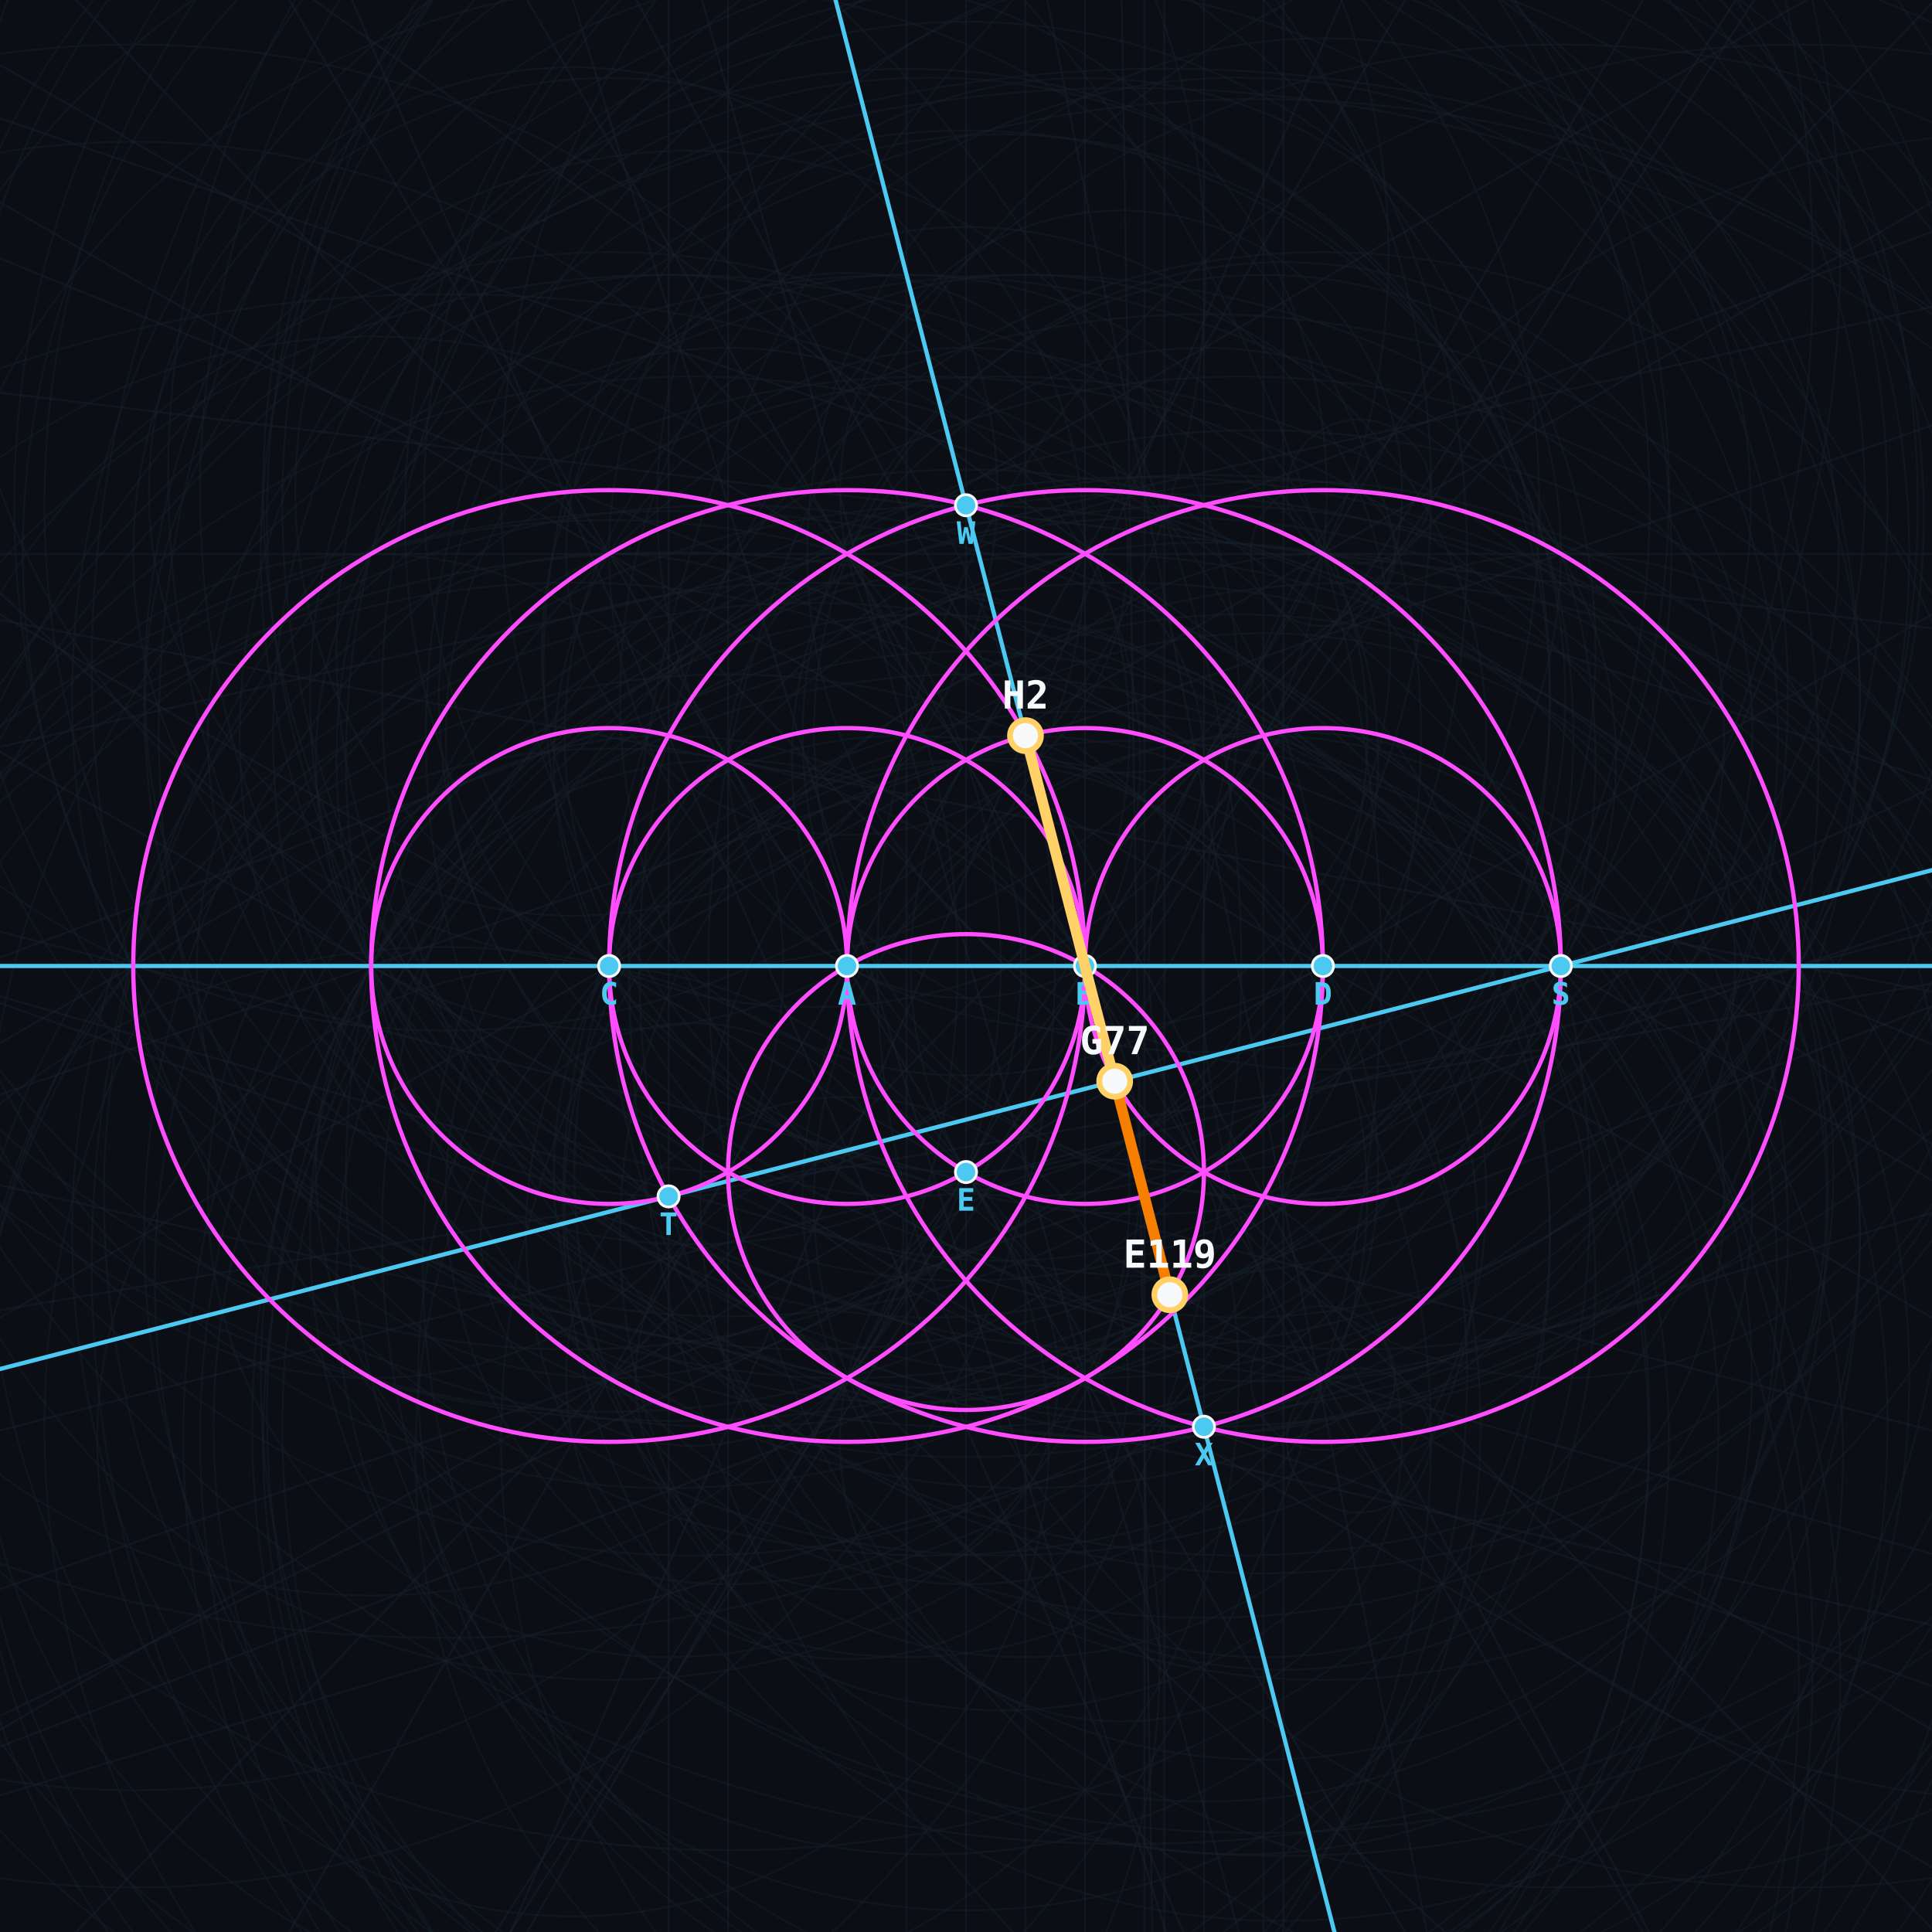
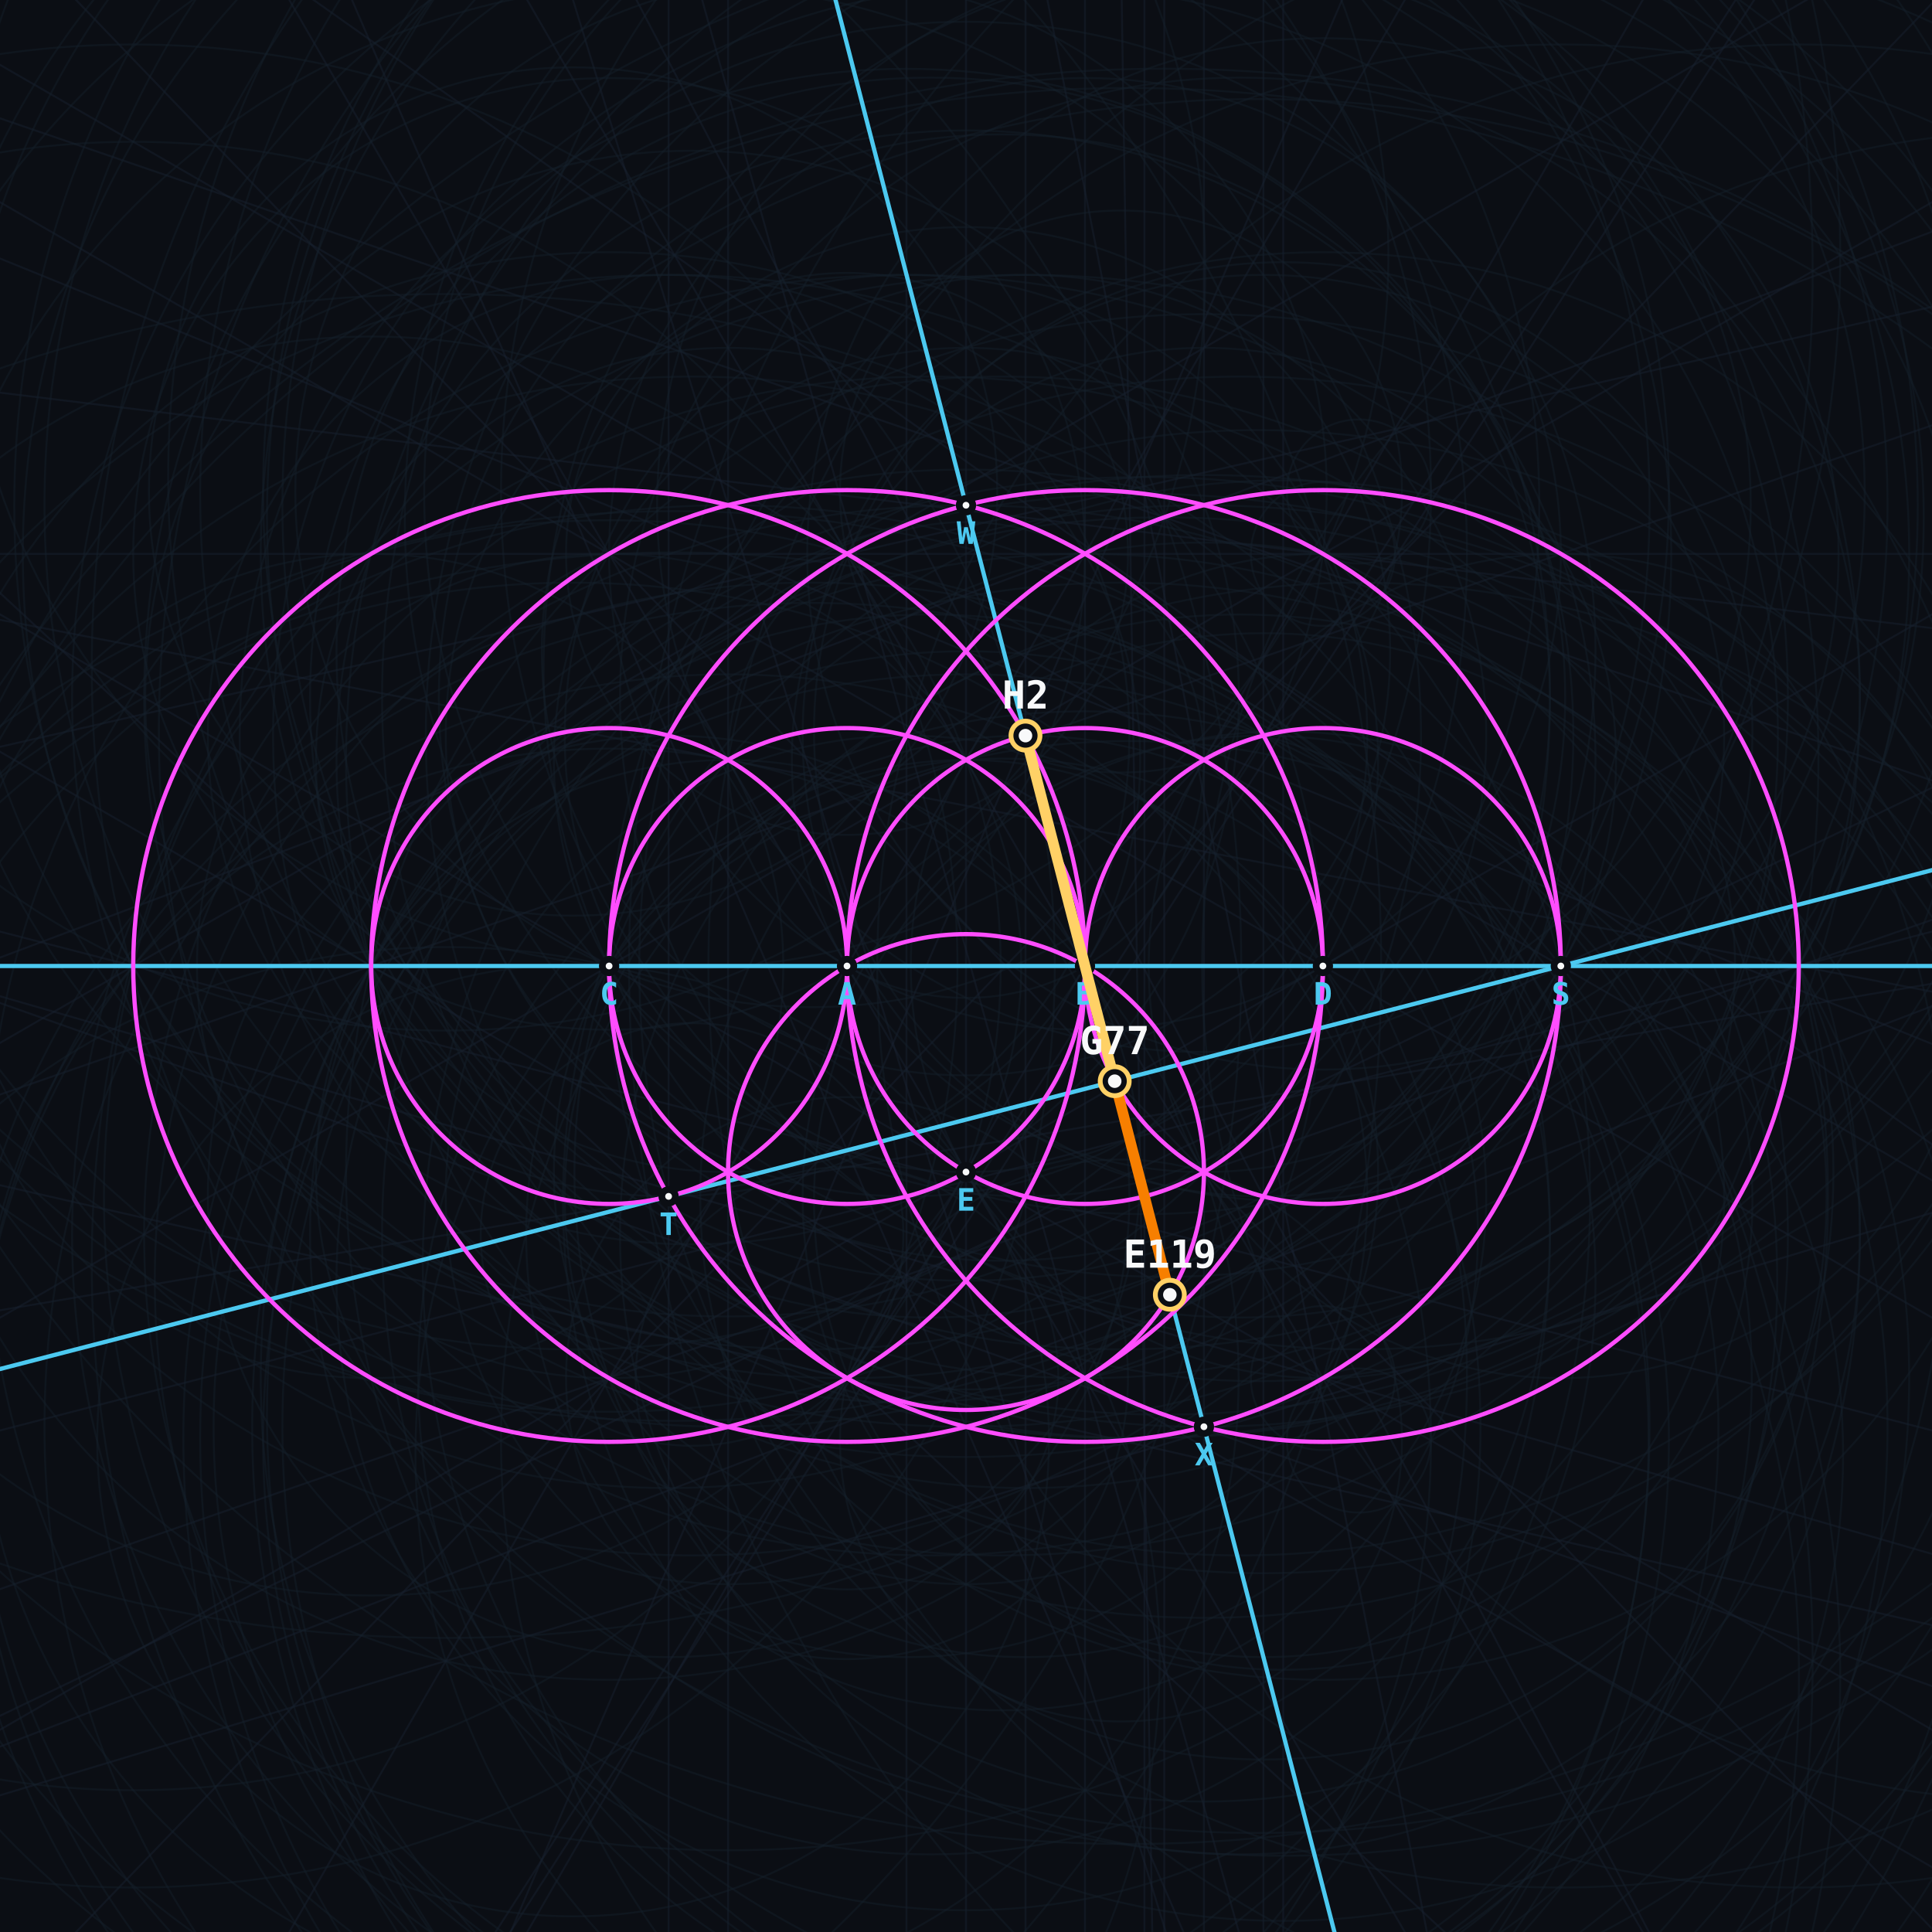
<svg xmlns="http://www.w3.org/2000/svg" viewBox="0 0 1000 1000" width="100%" height="100%" class="levels-svg">
  <defs>
    <clipPath id="sq-clip">
      <rect x="0" y="0" width="1000" height="1000" />
    </clipPath>
  </defs>
  <rect x="0" y="0" width="1000" height="1000" fill="#0b0e14" />
  <g clip-path="url(#sq-clip)">
    <line x1="-155.79" y1="-529.21" x2="1094.21" y2="1635.86" stroke="#1a2332" stroke-width="1.0" stroke-opacity="0.45" />
    <line x1="-155.79" y1="1529.21" x2="1094.21" y2="-635.86" stroke="#1a2332" stroke-width="1.0" stroke-opacity="0.45" />
    <line x1="1155.79" y1="-529.21" x2="-94.21" y2="1635.86" stroke="#1a2332" stroke-width="1.0" stroke-opacity="0.45" />
    <line x1="1155.79" y1="1529.21" x2="-94.21" y2="-635.86" stroke="#1a2332" stroke-width="1.0" stroke-opacity="0.45" />
    <line x1="-674.90" y1="-71.67" x2="1490.17" y2="1178.33" stroke="#1a2332" stroke-width="1.0" stroke-opacity="0.45" />
    <line x1="-674.90" y1="1071.67" x2="1490.17" y2="-178.33" stroke="#1a2332" stroke-width="1.0" stroke-opacity="0.45" />
    <line x1="1674.90" y1="-71.67" x2="-490.17" y2="1178.33" stroke="#1a2332" stroke-width="1.0" stroke-opacity="0.45" />
    <line x1="1674.90" y1="1071.67" x2="-490.17" y2="-178.33" stroke="#1a2332" stroke-width="1.0" stroke-opacity="0.45" />
    <line x1="500.00" y1="1750.00" x2="500.00" y2="-750.00" stroke="#1a2332" stroke-width="1.0" stroke-opacity="0.45" />
    <line x1="1527.20" y1="37.51" x2="-835.08" y2="855.83" stroke="#1a2332" stroke-width="1.0" stroke-opacity="0.45" />
    <line x1="-798.05" y1="-71.67" x2="1367.01" y2="1178.33" stroke="#1a2332" stroke-width="1.0" stroke-opacity="0.45" />
    <line x1="376.85" y1="1750.00" x2="376.85" y2="-750.00" stroke="#1a2332" stroke-width="1.0" stroke-opacity="0.45" />
    <line x1="-573.53" y1="210.45" x2="1881.42" y2="682.90" stroke="#1a2332" stroke-width="1.0" stroke-opacity="0.45" />
    <line x1="1910.43" y1="247.12" x2="-510.18" y2="872.12" stroke="#1a2332" stroke-width="1.0" stroke-opacity="0.45" />
    <line x1="469.21" y1="1750.00" x2="469.21" y2="-750.00" stroke="#1a2332" stroke-width="1.0" stroke-opacity="0.45" />
    <line x1="180.87" y1="-657.37" x2="849.91" y2="1751.44" stroke="#1a2332" stroke-width="1.0" stroke-opacity="0.45" />
    <line x1="561.58" y1="1750.00" x2="561.58" y2="-750.00" stroke="#1a2332" stroke-width="1.0" stroke-opacity="0.45" />
    <line x1="1688.42" y1="286.69" x2="-811.58" y2="286.69" stroke="#1a2332" stroke-width="1.0" stroke-opacity="0.45" />
    <line x1="-397.51" y1="-454.05" x2="1335.93" y2="1347.39" stroke="#1a2332" stroke-width="1.0" stroke-opacity="0.45" />
    <line x1="1650.35" y1="250.82" x2="-711.93" y2="1069.14" stroke="#1a2332" stroke-width="1.0" stroke-opacity="0.45" />
    <line x1="-397.51" y1="1454.05" x2="1335.93" y2="-347.39" stroke="#1a2332" stroke-width="1.0" stroke-opacity="0.45" />
    <line x1="-367.01" y1="-178.33" x2="1798.05" y2="1071.67" stroke="#1a2332" stroke-width="1.0" stroke-opacity="0.45" />
    <line x1="346.06" y1="1750.00" x2="346.06" y2="-750.00" stroke="#1a2332" stroke-width="1.0" stroke-opacity="0.45" />
    <line x1="-71.08" y1="-588.58" x2="917.14" y2="1707.82" stroke="#1a2332" stroke-width="1.0" stroke-opacity="0.45" />
    <line x1="623.15" y1="1750.00" x2="623.15" y2="-750.00" stroke="#1a2332" stroke-width="1.0" stroke-opacity="0.45" />
    <line x1="1660.82" y1="-128.33" x2="-679.47" y2="750.90" stroke="#1a2332" stroke-width="1.0" stroke-opacity="0.45" />
    <line x1="1728.12" y1="1007.01" x2="-709.47" y2="451.89" stroke="#1a2332" stroke-width="1.0" stroke-opacity="0.45" />
    <line x1="1315.04" y1="1525.90" x2="-518.41" y2="-173.65" stroke="#1a2332" stroke-width="1.0" stroke-opacity="0.45" />
    <line x1="1728.12" y1="-7.01" x2="-709.47" y2="548.11" stroke="#1a2332" stroke-width="1.0" stroke-opacity="0.45" />
    <line x1="1336.23" y1="-231.65" x2="-828.84" y2="1018.35" stroke="#1a2332" stroke-width="1.0" stroke-opacity="0.45" />
    <line x1="-910.43" y1="247.12" x2="1510.18" y2="872.12" stroke="#1a2332" stroke-width="1.0" stroke-opacity="0.45" />
    <line x1="530.79" y1="1750.00" x2="530.79" y2="-750.00" stroke="#1a2332" stroke-width="1.0" stroke-opacity="0.45" />
    <line x1="947.92" y1="-588.58" x2="-40.29" y2="1707.82" stroke="#1a2332" stroke-width="1.0" stroke-opacity="0.45" />
    <line x1="71.78" y1="-732.80" x2="805.07" y2="1657.24" stroke="#1a2332" stroke-width="1.0" stroke-opacity="0.45" />
    <line x1="1556.27" y1="766.52" x2="-759.64" y2="-175.04" stroke="#1a2332" stroke-width="1.0" stroke-opacity="0.45" />
    <line x1="1534.37" y1="151.01" x2="-719.10" y2="1233.54" stroke="#1a2332" stroke-width="1.0" stroke-opacity="0.45" />
    <line x1="6.10" y1="-617.04" x2="1166.49" y2="1597.34" stroke="#1a2332" stroke-width="1.0" stroke-opacity="0.45" />
    <line x1="653.94" y1="1750.00" x2="653.94" y2="-750.00" stroke="#1a2332" stroke-width="1.0" stroke-opacity="0.45" />
    <line x1="1212.03" y1="-488.79" x2="-138.31" y2="1615.15" stroke="#1a2332" stroke-width="1.0" stroke-opacity="0.45" />
    <line x1="1793.07" y1="421.78" x2="-688.56" y2="119.32" stroke="#1a2332" stroke-width="1.0" stroke-opacity="0.45" />
    <line x1="1516.23" y1="953.34" x2="-885.69" y2="259.97" stroke="#1a2332" stroke-width="1.0" stroke-opacity="0.45" />
    <line x1="-904.29" y1="199.44" x2="1452.73" y2="1032.78" stroke="#1a2332" stroke-width="1.0" stroke-opacity="0.45" />
    <line x1="602.63" y1="1750.00" x2="602.63" y2="-750.00" stroke="#1a2332" stroke-width="1.0" stroke-opacity="0.45" />
    <line x1="1599.18" y1="609.33" x2="-765.78" y2="-201.21" stroke="#1a2332" stroke-width="1.0" stroke-opacity="0.45" />
    <line x1="1604.42" y1="445.49" x2="-789.15" y2="1167.18" stroke="#1a2332" stroke-width="1.0" stroke-opacity="0.45" />
    <line x1="568.67" y1="-754.16" x2="608.19" y2="1745.52" stroke="#1a2332" stroke-width="1.0" stroke-opacity="0.45" />
    <line x1="592.36" y1="1750.00" x2="592.36" y2="-750.00" stroke="#1a2332" stroke-width="1.0" stroke-opacity="0.45" />
    <line x1="387.40" y1="-788.04" x2="869.17" y2="1665.10" stroke="#1a2332" stroke-width="1.0" stroke-opacity="0.45" />
    <line x1="664.20" y1="1750.00" x2="664.20" y2="-750.00" stroke="#1a2332" stroke-width="1.0" stroke-opacity="0.45" />
    <line x1="1183.34" y1="-427.78" x2="-169.97" y2="1674.25" stroke="#1a2332" stroke-width="1.0" stroke-opacity="0.45" />
    <line x1="1520.62" y1="960.44" x2="-520.62" y2="-482.93" stroke="#1a2332" stroke-width="1.0" stroke-opacity="0.45" />
    <line x1="-314.70" y1="1024.65" x2="2019.72" y2="129.94" stroke="#1a2332" stroke-width="1.0" stroke-opacity="0.45" />
    <line x1="1927.51" y1="352.38" x2="-537.52" y2="769.05" stroke="#1a2332" stroke-width="1.0" stroke-opacity="0.45" />
    <circle cx="500.00" cy="393.35" r="123.15" fill="none" stroke="#161f2c" stroke-width="1.0" stroke-opacity="0.45" />
    <circle cx="315.27" cy="500.00" r="369.46" fill="none" stroke="#161f2c" stroke-width="1.0" stroke-opacity="0.45" />
    <circle cx="684.73" cy="500.00" r="369.46" fill="none" stroke="#161f2c" stroke-width="1.0" stroke-opacity="0.45" />
    <circle cx="315.27" cy="500.00" r="213.31" fill="none" stroke="#161f2c" stroke-width="1.0" stroke-opacity="0.45" />
    <circle cx="500.00" cy="606.65" r="213.31" fill="none" stroke="#161f2c" stroke-width="1.0" stroke-opacity="0.45" />
    <circle cx="500.00" cy="393.35" r="213.31" fill="none" stroke="#161f2c" stroke-width="1.0" stroke-opacity="0.45" />
    <circle cx="684.73" cy="500.00" r="213.31" fill="none" stroke="#161f2c" stroke-width="1.0" stroke-opacity="0.45" />
    <circle cx="500.00" cy="393.35" r="325.83" fill="none" stroke="#161f2c" stroke-width="1.0" stroke-opacity="0.45" />
    <circle cx="192.12" cy="500.00" r="325.83" fill="none" stroke="#161f2c" stroke-width="1.0" stroke-opacity="0.45" />
    <circle cx="192.12" cy="500.00" r="213.31" fill="none" stroke="#161f2c" stroke-width="1.0" stroke-opacity="0.45" />
    <circle cx="376.85" cy="606.65" r="213.31" fill="none" stroke="#161f2c" stroke-width="1.0" stroke-opacity="0.45" />
    <circle cx="376.85" cy="393.35" r="213.31" fill="none" stroke="#161f2c" stroke-width="1.0" stroke-opacity="0.45" />
    <circle cx="376.85" cy="393.35" r="564.36" fill="none" stroke="#161f2c" stroke-width="1.0" stroke-opacity="0.45" />
    <circle cx="931.03" cy="500.00" r="564.36" fill="none" stroke="#161f2c" stroke-width="1.0" stroke-opacity="0.45" />
    <circle cx="931.03" cy="500.00" r="476.97" fill="none" stroke="#161f2c" stroke-width="1.0" stroke-opacity="0.45" />
    <circle cx="469.21" cy="619.24" r="476.97" fill="none" stroke="#161f2c" stroke-width="1.0" stroke-opacity="0.45" />
    <circle cx="469.21" cy="619.24" r="238.48" fill="none" stroke="#161f2c" stroke-width="1.0" stroke-opacity="0.45" />
    <circle cx="469.21" cy="380.76" r="238.48" fill="none" stroke="#161f2c" stroke-width="1.0" stroke-opacity="0.45" />
    <circle cx="469.21" cy="380.76" r="345.14" fill="none" stroke="#161f2c" stroke-width="1.0" stroke-opacity="0.45" />
    <circle cx="561.58" cy="713.31" r="345.14" fill="none" stroke="#161f2c" stroke-width="1.0" stroke-opacity="0.45" />
    <circle cx="561.58" cy="713.31" r="426.61" fill="none" stroke="#161f2c" stroke-width="1.0" stroke-opacity="0.45" />
    <circle cx="561.58" cy="286.69" r="426.61" fill="none" stroke="#161f2c" stroke-width="1.0" stroke-opacity="0.45" />
    <circle cx="561.58" cy="286.69" r="246.31" fill="none" stroke="#161f2c" stroke-width="1.0" stroke-opacity="0.45" />
    <circle cx="315.27" cy="286.69" r="246.31" fill="none" stroke="#161f2c" stroke-width="1.0" stroke-opacity="0.45" />
    <circle cx="315.27" cy="286.69" r="444.03" fill="none" stroke="#161f2c" stroke-width="1.0" stroke-opacity="0.45" />
    <circle cx="623.15" cy="606.65" r="444.03" fill="none" stroke="#161f2c" stroke-width="1.0" stroke-opacity="0.45" />
    <circle cx="623.15" cy="606.65" r="325.83" fill="none" stroke="#161f2c" stroke-width="1.0" stroke-opacity="0.45" />
    <circle cx="315.27" cy="713.31" r="325.83" fill="none" stroke="#161f2c" stroke-width="1.0" stroke-opacity="0.45" />
    <circle cx="315.27" cy="713.31" r="444.03" fill="none" stroke="#161f2c" stroke-width="1.0" stroke-opacity="0.45" />
    <circle cx="623.15" cy="393.35" r="444.03" fill="none" stroke="#161f2c" stroke-width="1.0" stroke-opacity="0.45" />
    <circle cx="623.15" cy="393.35" r="213.31" fill="none" stroke="#161f2c" stroke-width="1.0" stroke-opacity="0.45" />
    <circle cx="807.88" cy="500.00" r="213.31" fill="none" stroke="#161f2c" stroke-width="1.0" stroke-opacity="0.45" />
    <circle cx="807.88" cy="500.00" r="476.97" fill="none" stroke="#161f2c" stroke-width="1.0" stroke-opacity="0.45" />
    <circle cx="346.06" cy="619.24" r="476.97" fill="none" stroke="#161f2c" stroke-width="1.0" stroke-opacity="0.45" />
    <circle cx="346.06" cy="619.24" r="238.48" fill="none" stroke="#161f2c" stroke-width="1.0" stroke-opacity="0.45" />
    <circle cx="346.06" cy="380.76" r="238.48" fill="none" stroke="#161f2c" stroke-width="1.0" stroke-opacity="0.45" />
    <circle cx="346.06" cy="380.76" r="389.44" fill="none" stroke="#161f2c" stroke-width="1.0" stroke-opacity="0.45" />
    <circle cx="500.00" cy="738.48" r="389.44" fill="none" stroke="#161f2c" stroke-width="1.0" stroke-opacity="0.45" />
    <circle cx="500.00" cy="738.48" r="476.97" fill="none" stroke="#161f2c" stroke-width="1.0" stroke-opacity="0.45" />
    <circle cx="500.00" cy="261.52" r="476.97" fill="none" stroke="#161f2c" stroke-width="1.0" stroke-opacity="0.45" />
    <circle cx="500.00" cy="261.52" r="492.61" fill="none" stroke="#161f2c" stroke-width="1.0" stroke-opacity="0.45" />
    <circle cx="623.15" cy="738.48" r="492.61" fill="none" stroke="#161f2c" stroke-width="1.0" stroke-opacity="0.45" />
    <circle cx="623.15" cy="738.48" r="476.97" fill="none" stroke="#161f2c" stroke-width="1.0" stroke-opacity="0.45" />
    <circle cx="623.15" cy="261.52" r="476.97" fill="none" stroke="#161f2c" stroke-width="1.0" stroke-opacity="0.45" />
    <circle cx="623.15" cy="261.52" r="283.03" fill="none" stroke="#161f2c" stroke-width="1.0" stroke-opacity="0.45" />
    <circle cx="358.20" cy="361.05" r="283.03" fill="none" stroke="#161f2c" stroke-width="1.0" stroke-opacity="0.45" />
    <circle cx="358.20" cy="361.05" r="444.03" fill="none" stroke="#161f2c" stroke-width="1.0" stroke-opacity="0.45" />
    <circle cx="580.22" cy="745.60" r="444.03" fill="none" stroke="#161f2c" stroke-width="1.0" stroke-opacity="0.45" />
    <circle cx="580.22" cy="745.60" r="145.43" fill="none" stroke="#161f2c" stroke-width="1.0" stroke-opacity="0.45" />
    <circle cx="438.42" cy="713.31" r="145.43" fill="none" stroke="#161f2c" stroke-width="1.0" stroke-opacity="0.45" />
    <circle cx="438.42" cy="713.31" r="109.38" fill="none" stroke="#161f2c" stroke-width="1.0" stroke-opacity="0.45" />
    <circle cx="358.20" cy="638.95" r="109.38" fill="none" stroke="#161f2c" stroke-width="1.0" stroke-opacity="0.45" />
    <circle cx="358.20" cy="638.95" r="444.03" fill="none" stroke="#161f2c" stroke-width="1.0" stroke-opacity="0.45" />
    <circle cx="580.22" cy="254.40" r="444.03" fill="none" stroke="#161f2c" stroke-width="1.0" stroke-opacity="0.45" />
    <circle cx="580.22" cy="254.40" r="145.43" fill="none" stroke="#161f2c" stroke-width="1.0" stroke-opacity="0.45" />
    <circle cx="438.42" cy="286.69" r="145.43" fill="none" stroke="#161f2c" stroke-width="1.0" stroke-opacity="0.45" />
    <circle cx="438.42" cy="286.69" r="426.61" fill="none" stroke="#161f2c" stroke-width="1.0" stroke-opacity="0.45" />
    <circle cx="68.97" cy="500.00" r="426.61" fill="none" stroke="#161f2c" stroke-width="1.0" stroke-opacity="0.45" />
    <circle cx="68.97" cy="500.00" r="476.97" fill="none" stroke="#161f2c" stroke-width="1.0" stroke-opacity="0.45" />
    <circle cx="530.79" cy="619.24" r="476.97" fill="none" stroke="#161f2c" stroke-width="1.0" stroke-opacity="0.45" />
    <circle cx="530.79" cy="619.24" r="238.48" fill="none" stroke="#161f2c" stroke-width="1.0" stroke-opacity="0.45" />
    <circle cx="530.79" cy="380.76" r="238.48" fill="none" stroke="#161f2c" stroke-width="1.0" stroke-opacity="0.45" />
    <circle cx="530.79" cy="380.76" r="389.44" fill="none" stroke="#161f2c" stroke-width="1.0" stroke-opacity="0.45" />
    <circle cx="376.85" cy="738.48" r="389.44" fill="none" stroke="#161f2c" stroke-width="1.0" stroke-opacity="0.45" />
    <circle cx="376.85" cy="738.48" r="476.97" fill="none" stroke="#161f2c" stroke-width="1.0" stroke-opacity="0.45" />
    <circle cx="376.85" cy="261.52" r="476.97" fill="none" stroke="#161f2c" stroke-width="1.0" stroke-opacity="0.45" />
    <circle cx="376.85" cy="261.52" r="419.87" fill="none" stroke="#161f2c" stroke-width="1.0" stroke-opacity="0.45" />
    <circle cx="500.00" cy="662.92" r="419.87" fill="none" stroke="#161f2c" stroke-width="1.0" stroke-opacity="0.45" />
    <circle cx="500.00" cy="662.92" r="325.83" fill="none" stroke="#161f2c" stroke-width="1.0" stroke-opacity="0.45" />
    <circle cx="500.00" cy="337.08" r="325.83" fill="none" stroke="#161f2c" stroke-width="1.0" stroke-opacity="0.45" />
    <circle cx="500.00" cy="337.08" r="219.54" fill="none" stroke="#161f2c" stroke-width="1.0" stroke-opacity="0.45" />
    <circle cx="296.63" cy="254.40" r="219.54" fill="none" stroke="#161f2c" stroke-width="1.0" stroke-opacity="0.45" />
    <circle cx="296.63" cy="254.40" r="444.03" fill="none" stroke="#161f2c" stroke-width="1.0" stroke-opacity="0.45" />
    <circle cx="518.64" cy="638.95" r="444.03" fill="none" stroke="#161f2c" stroke-width="1.0" stroke-opacity="0.45" />
    <circle cx="518.64" cy="638.95" r="246.31" fill="none" stroke="#161f2c" stroke-width="1.0" stroke-opacity="0.45" />
    <circle cx="296.63" cy="745.60" r="246.31" fill="none" stroke="#161f2c" stroke-width="1.0" stroke-opacity="0.45" />
    <circle cx="296.63" cy="745.60" r="444.03" fill="none" stroke="#161f2c" stroke-width="1.0" stroke-opacity="0.45" />
    <circle cx="518.64" cy="361.05" r="444.03" fill="none" stroke="#161f2c" stroke-width="1.0" stroke-opacity="0.45" />
    <circle cx="518.64" cy="361.05" r="291.49" fill="none" stroke="#161f2c" stroke-width="1.0" stroke-opacity="0.45" />
    <circle cx="653.94" cy="619.24" r="291.49" fill="none" stroke="#161f2c" stroke-width="1.0" stroke-opacity="0.45" />
    <circle cx="653.94" cy="619.24" r="238.48" fill="none" stroke="#161f2c" stroke-width="1.0" stroke-opacity="0.45" />
    <circle cx="653.94" cy="380.76" r="238.48" fill="none" stroke="#161f2c" stroke-width="1.0" stroke-opacity="0.45" />
    <circle cx="653.94" cy="380.76" r="433.52" fill="none" stroke="#161f2c" stroke-width="1.0" stroke-opacity="0.45" />
    <circle cx="419.78" cy="745.60" r="433.52" fill="none" stroke="#161f2c" stroke-width="1.0" stroke-opacity="0.45" />
    <circle cx="419.78" cy="745.60" r="444.03" fill="none" stroke="#161f2c" stroke-width="1.0" stroke-opacity="0.45" />
    <circle cx="641.80" cy="361.05" r="444.03" fill="none" stroke="#161f2c" stroke-width="1.0" stroke-opacity="0.45" />
    <circle cx="641.80" cy="361.05" r="320.88" fill="none" stroke="#161f2c" stroke-width="1.0" stroke-opacity="0.45" />
    <circle cx="481.36" cy="638.95" r="320.88" fill="none" stroke="#161f2c" stroke-width="1.0" stroke-opacity="0.45" />
    <circle cx="481.36" cy="638.95" r="444.03" fill="none" stroke="#161f2c" stroke-width="1.0" stroke-opacity="0.45" />
    <circle cx="703.37" cy="254.40" r="444.03" fill="none" stroke="#161f2c" stroke-width="1.0" stroke-opacity="0.45" />
    <circle cx="703.37" cy="254.40" r="37.29" fill="none" stroke="#161f2c" stroke-width="1.0" stroke-opacity="0.45" />
    <circle cx="684.73" cy="286.69" r="37.29" fill="none" stroke="#161f2c" stroke-width="1.0" stroke-opacity="0.45" />
    <circle cx="684.73" cy="286.69" r="266.91" fill="none" stroke="#161f2c" stroke-width="1.0" stroke-opacity="0.45" />
    <circle cx="419.78" cy="254.40" r="266.91" fill="none" stroke="#161f2c" stroke-width="1.0" stroke-opacity="0.45" />
    <circle cx="419.78" cy="254.40" r="444.03" fill="none" stroke="#161f2c" stroke-width="1.0" stroke-opacity="0.45" />
    <circle cx="641.80" cy="638.95" r="444.03" fill="none" stroke="#161f2c" stroke-width="1.0" stroke-opacity="0.45" />
    <circle cx="641.80" cy="638.95" r="320.88" fill="none" stroke="#161f2c" stroke-width="1.0" stroke-opacity="0.45" />
    <circle cx="481.36" cy="361.05" r="320.88" fill="none" stroke="#161f2c" stroke-width="1.0" stroke-opacity="0.45" />
    <circle cx="481.36" cy="361.05" r="444.03" fill="none" stroke="#161f2c" stroke-width="1.0" stroke-opacity="0.45" />
    <circle cx="703.37" cy="745.60" r="444.03" fill="none" stroke="#161f2c" stroke-width="1.0" stroke-opacity="0.45" />
    <circle cx="703.37" cy="745.60" r="37.29" fill="none" stroke="#161f2c" stroke-width="1.0" stroke-opacity="0.45" />
    <circle cx="684.73" cy="713.31" r="37.29" fill="none" stroke="#161f2c" stroke-width="1.0" stroke-opacity="0.45" />
    <circle cx="684.73" cy="713.31" r="769.09" fill="none" stroke="#161f2c" stroke-width="1.0" stroke-opacity="0.45" />
    <circle cx="-54.19" cy="500.00" r="769.09" fill="none" stroke="#161f2c" stroke-width="1.0" stroke-opacity="0.45" />
    <circle cx="-54.19" cy="500.00" r="696.66" fill="none" stroke="#161f2c" stroke-width="1.0" stroke-opacity="0.45" />
    <circle cx="602.63" cy="732.22" r="696.66" fill="none" stroke="#161f2c" stroke-width="1.0" stroke-opacity="0.45" />
    <circle cx="602.63" cy="732.22" r="464.44" fill="none" stroke="#161f2c" stroke-width="1.0" stroke-opacity="0.45" />
    <circle cx="602.63" cy="267.78" r="464.44" fill="none" stroke="#161f2c" stroke-width="1.0" stroke-opacity="0.45" />
    <circle cx="602.63" cy="267.78" r="393.09" fill="none" stroke="#161f2c" stroke-width="1.0" stroke-opacity="0.45" />
    <circle cx="230.77" cy="140.33" r="393.09" fill="none" stroke="#161f2c" stroke-width="1.0" stroke-opacity="0.45" />
    <circle cx="230.77" cy="140.33" r="707.46" fill="none" stroke="#161f2c" stroke-width="1.0" stroke-opacity="0.45" />
    <circle cx="584.50" cy="753.01" r="707.46" fill="none" stroke="#161f2c" stroke-width="1.0" stroke-opacity="0.45" />
    <circle cx="584.50" cy="753.01" r="369.46" fill="none" stroke="#161f2c" stroke-width="1.0" stroke-opacity="0.45" />
    <circle cx="230.77" cy="859.67" r="369.46" fill="none" stroke="#161f2c" stroke-width="1.0" stroke-opacity="0.45" />
    <circle cx="230.77" cy="859.67" r="707.46" fill="none" stroke="#161f2c" stroke-width="1.0" stroke-opacity="0.45" />
    <circle cx="584.50" cy="246.99" r="707.46" fill="none" stroke="#161f2c" stroke-width="1.0" stroke-opacity="0.45" />
    <circle cx="584.50" cy="246.99" r="497.45" fill="none" stroke="#161f2c" stroke-width="1.0" stroke-opacity="0.45" />
    <circle cx="592.36" cy="744.37" r="497.45" fill="none" stroke="#161f2c" stroke-width="1.0" stroke-opacity="0.45" />
    <circle cx="592.36" cy="744.37" r="488.75" fill="none" stroke="#161f2c" stroke-width="1.0" stroke-opacity="0.45" />
    <circle cx="592.36" cy="255.63" r="488.75" fill="none" stroke="#161f2c" stroke-width="1.0" stroke-opacity="0.45" />
    <circle cx="592.36" cy="255.63" r="372.79" fill="none" stroke="#161f2c" stroke-width="1.0" stroke-opacity="0.45" />
    <circle cx="664.20" cy="621.43" r="372.79" fill="none" stroke="#161f2c" stroke-width="1.0" stroke-opacity="0.45" />
    <circle cx="664.20" cy="621.43" r="242.86" fill="none" stroke="#161f2c" stroke-width="1.0" stroke-opacity="0.45" />
    <circle cx="664.20" cy="378.57" r="242.86" fill="none" stroke="#161f2c" stroke-width="1.0" stroke-opacity="0.45" />
    <circle cx="664.20" cy="378.57" r="581.97" fill="none" stroke="#161f2c" stroke-width="1.0" stroke-opacity="0.45" />
    <circle cx="349.17" cy="867.90" r="581.97" fill="none" stroke="#161f2c" stroke-width="1.0" stroke-opacity="0.45" />
    <circle cx="349.17" cy="867.90" r="603.32" fill="none" stroke="#161f2c" stroke-width="1.0" stroke-opacity="0.45" />
    <circle cx="650.83" cy="345.41" r="603.32" fill="none" stroke="#161f2c" stroke-width="1.0" stroke-opacity="0.45" />
    <circle cx="650.83" cy="345.41" r="369.46" fill="none" stroke="#161f2c" stroke-width="1.0" stroke-opacity="0.45" />
    <circle cx="349.17" cy="132.10" r="369.46" fill="none" stroke="#161f2c" stroke-width="1.0" stroke-opacity="0.45" />
    <circle cx="349.17" cy="132.10" r="603.32" fill="none" stroke="#161f2c" stroke-width="1.0" stroke-opacity="0.45" />
    <circle cx="650.83" cy="654.59" r="603.32" fill="none" stroke="#161f2c" stroke-width="1.0" stroke-opacity="0.45" />
    <circle cx="650.83" cy="654.59" r="431.97" fill="none" stroke="#161f2c" stroke-width="1.0" stroke-opacity="0.45" />
    <circle cx="1054.19" cy="500.00" r="431.97" fill="none" stroke="#161f2c" stroke-width="1.0" stroke-opacity="0.45" />
    <circle cx="1054.19" cy="500.00" r="728.58" fill="none" stroke="#161f2c" stroke-width="1.0" stroke-opacity="0.45" />
    <circle cx="335.80" cy="621.43" r="728.58" fill="none" stroke="#161f2c" stroke-width="1.0" stroke-opacity="0.45" />
    <line x1="-750.00" y1="500.00" x2="1750.00" y2="500.00" stroke="#4cc9f0" stroke-width="2.2" stroke-linecap="round" />
    <line x1="1787.28" y1="247.12" x2="-633.34" y2="872.12" stroke="#4cc9f0" stroke-width="2.2" stroke-linecap="round" />
    <line x1="249.08" y1="-710.31" x2="874.08" y2="1710.31" stroke="#4cc9f0" stroke-width="2.2" stroke-linecap="round" />
    <circle cx="438.42" cy="500.00" r="123.15" fill="none" stroke="#ff4dff" stroke-width="2.2" />
    <circle cx="561.58" cy="500.00" r="123.15" fill="none" stroke="#ff4dff" stroke-width="2.2" />
    <circle cx="315.27" cy="500.00" r="123.15" fill="none" stroke="#ff4dff" stroke-width="2.2" />
    <circle cx="438.42" cy="500.00" r="246.31" fill="none" stroke="#ff4dff" stroke-width="2.2" />
    <circle cx="684.73" cy="500.00" r="246.31" fill="none" stroke="#ff4dff" stroke-width="2.2" />
    <circle cx="500.00" cy="606.65" r="123.15" fill="none" stroke="#ff4dff" stroke-width="2.2" />
    <circle cx="561.58" cy="500.00" r="246.31" fill="none" stroke="#ff4dff" stroke-width="2.2" />
    <circle cx="315.27" cy="500.00" r="246.31" fill="none" stroke="#ff4dff" stroke-width="2.2" />
    <circle cx="684.73" cy="500.00" r="123.15" fill="none" stroke="#ff4dff" stroke-width="2.2" />
-     <circle class="geom-point" cx="438.42" cy="500.00" r="5.5" data-base-r="5.5" fill="#4cc9f0" stroke="#f8f9fa" stroke-width="1.4" />
+     <circle class="geom-point" cx="438.42" cy="500.00" r="3.5" data-base-r="3.5" fill="#f8f9fa" stroke="#0b0e14" stroke-width="3.5" />
    <text class="geom-label" x="438.42" y="520.00" data-anchor-x="438.42" data-anchor-y="500.00" data-offset-y="20" data-base-font="16" fill="#4cc9f0" font-family="monospace" font-size="16" font-weight="bold" text-anchor="middle">A</text>
-     <circle class="geom-point" cx="561.58" cy="500.00" r="5.5" data-base-r="5.5" fill="#4cc9f0" stroke="#f8f9fa" stroke-width="1.4" />
+     <circle class="geom-point" cx="561.58" cy="500.00" r="3.5" data-base-r="3.5" fill="#f8f9fa" stroke="#0b0e14" stroke-width="3.5" />
    <text class="geom-label" x="561.58" y="520.00" data-anchor-x="561.58" data-anchor-y="500.00" data-offset-y="20" data-base-font="16" fill="#4cc9f0" font-family="monospace" font-size="16" font-weight="bold" text-anchor="middle">B</text>
-     <circle class="geom-point" cx="315.27" cy="500.00" r="5.5" data-base-r="5.5" fill="#4cc9f0" stroke="#f8f9fa" stroke-width="1.4" />
+     <circle class="geom-point" cx="315.27" cy="500.00" r="3.5" data-base-r="3.5" fill="#f8f9fa" stroke="#0b0e14" stroke-width="3.5" />
    <text class="geom-label" x="315.27" y="520.00" data-anchor-x="315.27" data-anchor-y="500.00" data-offset-y="20" data-base-font="16" fill="#4cc9f0" font-family="monospace" font-size="16" font-weight="bold" text-anchor="middle">C</text>
-     <circle class="geom-point" cx="684.73" cy="500.00" r="5.5" data-base-r="5.5" fill="#4cc9f0" stroke="#f8f9fa" stroke-width="1.4" />
+     <circle class="geom-point" cx="684.73" cy="500.00" r="3.5" data-base-r="3.5" fill="#f8f9fa" stroke="#0b0e14" stroke-width="3.5" />
    <text class="geom-label" x="684.73" y="520.00" data-anchor-x="684.73" data-anchor-y="500.00" data-offset-y="20" data-base-font="16" fill="#4cc9f0" font-family="monospace" font-size="16" font-weight="bold" text-anchor="middle">D</text>
-     <circle class="geom-point" cx="500.00" cy="606.65" r="5.5" data-base-r="5.5" fill="#4cc9f0" stroke="#f8f9fa" stroke-width="1.4" />
+     <circle class="geom-point" cx="500.00" cy="606.65" r="3.5" data-base-r="3.5" fill="#f8f9fa" stroke="#0b0e14" stroke-width="3.5" />
    <text class="geom-label" x="500.00" y="626.65" data-anchor-x="500.00" data-anchor-y="606.65" data-offset-y="20" data-base-font="16" fill="#4cc9f0" font-family="monospace" font-size="16" font-weight="bold" text-anchor="middle">E</text>
-     <circle class="geom-point" cx="807.88" cy="500.00" r="5.5" data-base-r="5.5" fill="#4cc9f0" stroke="#f8f9fa" stroke-width="1.4" />
+     <circle class="geom-point" cx="807.88" cy="500.00" r="3.5" data-base-r="3.5" fill="#f8f9fa" stroke="#0b0e14" stroke-width="3.5" />
    <text class="geom-label" x="807.88" y="520.00" data-anchor-x="807.88" data-anchor-y="500.00" data-offset-y="20" data-base-font="16" fill="#4cc9f0" font-family="monospace" font-size="16" font-weight="bold" text-anchor="middle">S</text>
-     <circle class="geom-point" cx="346.06" cy="619.24" r="5.5" data-base-r="5.5" fill="#4cc9f0" stroke="#f8f9fa" stroke-width="1.4" />
+     <circle class="geom-point" cx="346.06" cy="619.24" r="3.5" data-base-r="3.5" fill="#f8f9fa" stroke="#0b0e14" stroke-width="3.5" />
    <text class="geom-label" x="346.06" y="639.24" data-anchor-x="346.06" data-anchor-y="619.24" data-offset-y="20" data-base-font="16" fill="#4cc9f0" font-family="monospace" font-size="16" font-weight="bold" text-anchor="middle">T</text>
-     <circle class="geom-point" cx="500.00" cy="261.52" r="5.5" data-base-r="5.5" fill="#4cc9f0" stroke="#f8f9fa" stroke-width="1.4" />
+     <circle class="geom-point" cx="500.00" cy="261.52" r="3.5" data-base-r="3.5" fill="#f8f9fa" stroke="#0b0e14" stroke-width="3.5" />
    <text class="geom-label" x="500.00" y="281.52" data-anchor-x="500.00" data-anchor-y="261.52" data-offset-y="20" data-base-font="16" fill="#4cc9f0" font-family="monospace" font-size="16" font-weight="bold" text-anchor="middle">W</text>
-     <circle class="geom-point" cx="623.15" cy="738.48" r="5.5" data-base-r="5.5" fill="#4cc9f0" stroke="#f8f9fa" stroke-width="1.4" />
+     <circle class="geom-point" cx="623.15" cy="738.48" r="3.5" data-base-r="3.5" fill="#f8f9fa" stroke="#0b0e14" stroke-width="3.5" />
    <text class="geom-label" x="623.15" y="758.48" data-anchor-x="623.15" data-anchor-y="738.48" data-offset-y="20" data-base-font="16" fill="#4cc9f0" font-family="monospace" font-size="16" font-weight="bold" text-anchor="middle">X</text>
    <line x1="530.79" y1="380.76" x2="576.97" y2="559.62" stroke="#ffd166" stroke-width="5.5" stroke-linecap="round" />
    <line x1="576.97" y1="559.62" x2="605.51" y2="670.16" stroke="#f77f00" stroke-width="5.5" stroke-linecap="round" />
-     <circle class="geom-point" cx="530.79" cy="380.76" r="8" data-base-r="8" fill="#f8f9fa" stroke="#ffd166" stroke-width="3" />
+     <circle class="geom-point" cx="530.79" cy="380.76" r="7.5" data-base-r="7.5" fill="#0b0e14" stroke="#ffd166" stroke-width="2.5" />
+     <circle class="geom-point" cx="530.79" cy="380.76" r="3.5" data-base-r="3.5" fill="#f8f9fa" stroke="none" />
    <text class="geom-label" x="530.79" y="366.76" data-anchor-x="530.79" data-anchor-y="380.76" data-offset-y="-14" data-base-font="20" fill="#f8f9fa" font-family="monospace" font-size="20" font-weight="bold" text-anchor="middle">H2</text>
-     <circle class="geom-point" cx="576.97" cy="559.62" r="8" data-base-r="8" fill="#f8f9fa" stroke="#ffd166" stroke-width="3" />
+     <circle class="geom-point" cx="576.97" cy="559.62" r="7.5" data-base-r="7.5" fill="#0b0e14" stroke="#ffd166" stroke-width="2.5" />
+     <circle class="geom-point" cx="576.97" cy="559.62" r="3.5" data-base-r="3.5" fill="#f8f9fa" stroke="none" />
    <text class="geom-label" x="576.97" y="545.62" data-anchor-x="576.97" data-anchor-y="559.62" data-offset-y="-14" data-base-font="20" fill="#f8f9fa" font-family="monospace" font-size="20" font-weight="bold" text-anchor="middle">G77</text>
-     <circle class="geom-point" cx="605.51" cy="670.16" r="8" data-base-r="8" fill="#f8f9fa" stroke="#ffd166" stroke-width="3" />
+     <circle class="geom-point" cx="605.51" cy="670.16" r="7.5" data-base-r="7.5" fill="#0b0e14" stroke="#ffd166" stroke-width="2.5" />
+     <circle class="geom-point" cx="605.51" cy="670.16" r="3.5" data-base-r="3.5" fill="#f8f9fa" stroke="none" />
    <text class="geom-label" x="605.51" y="656.16" data-anchor-x="605.51" data-anchor-y="670.16" data-offset-y="-14" data-base-font="20" fill="#f8f9fa" font-family="monospace" font-size="20" font-weight="bold" text-anchor="middle">E119</text>
  </g>
</svg>
